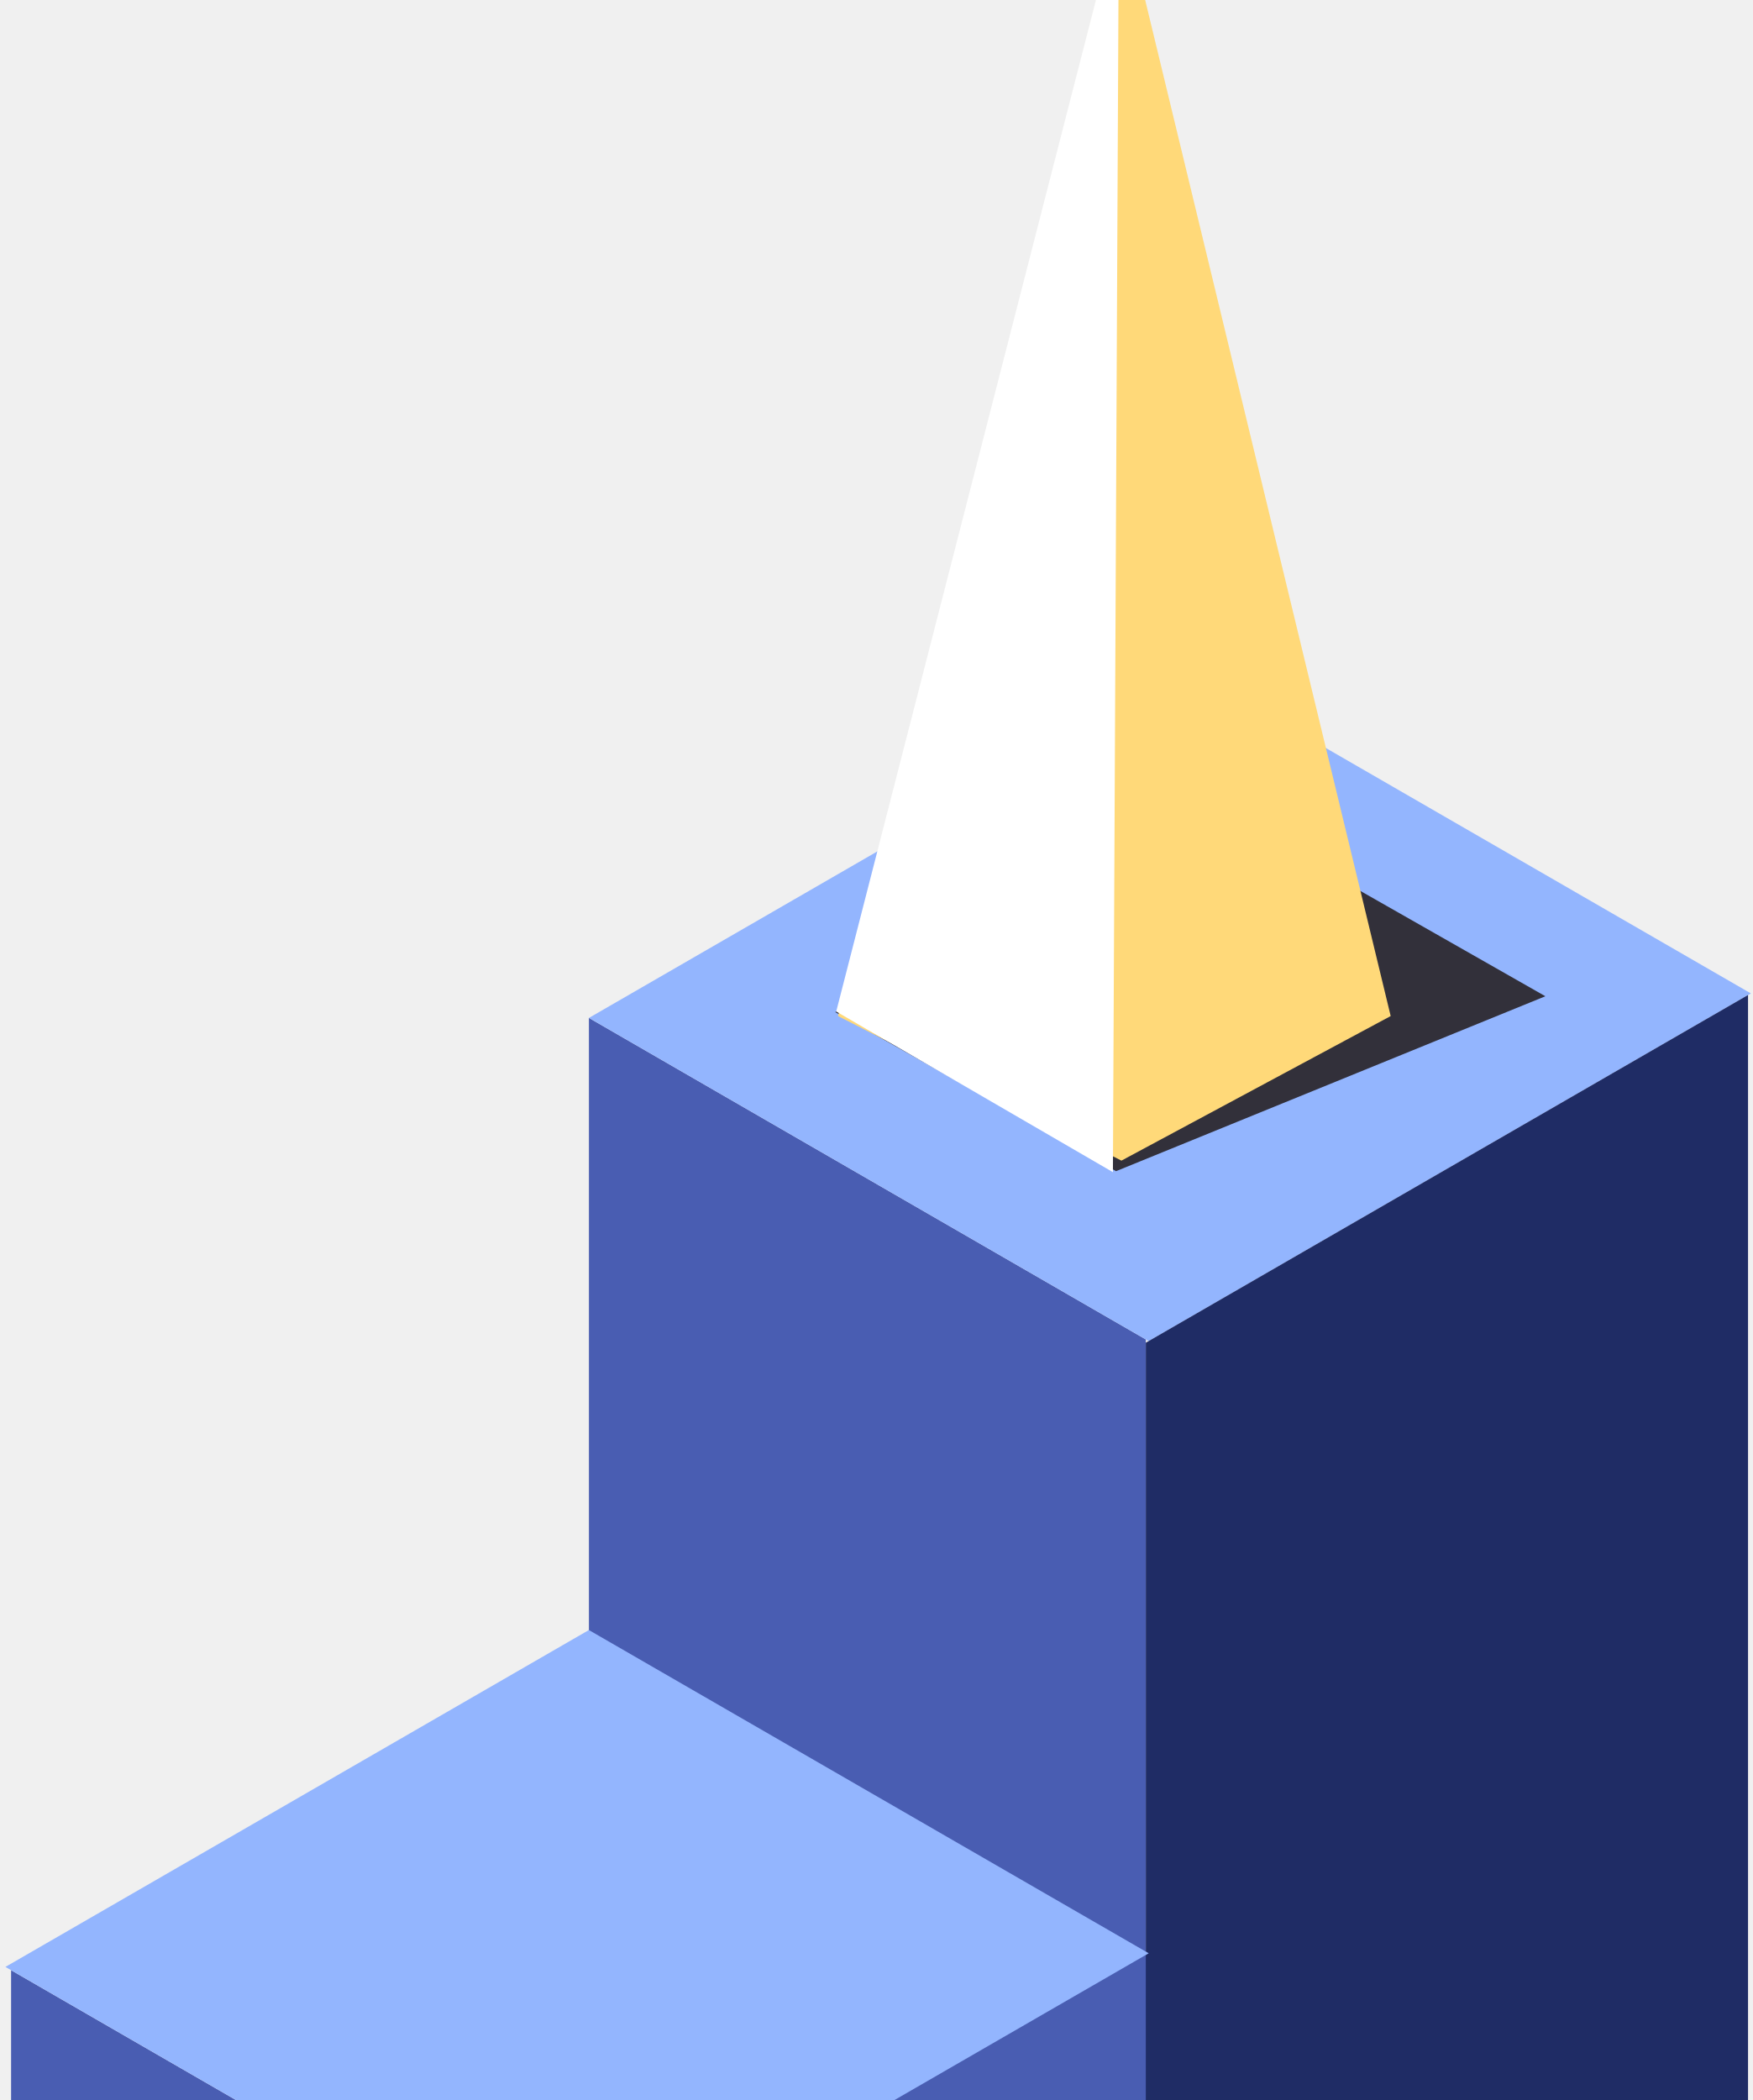
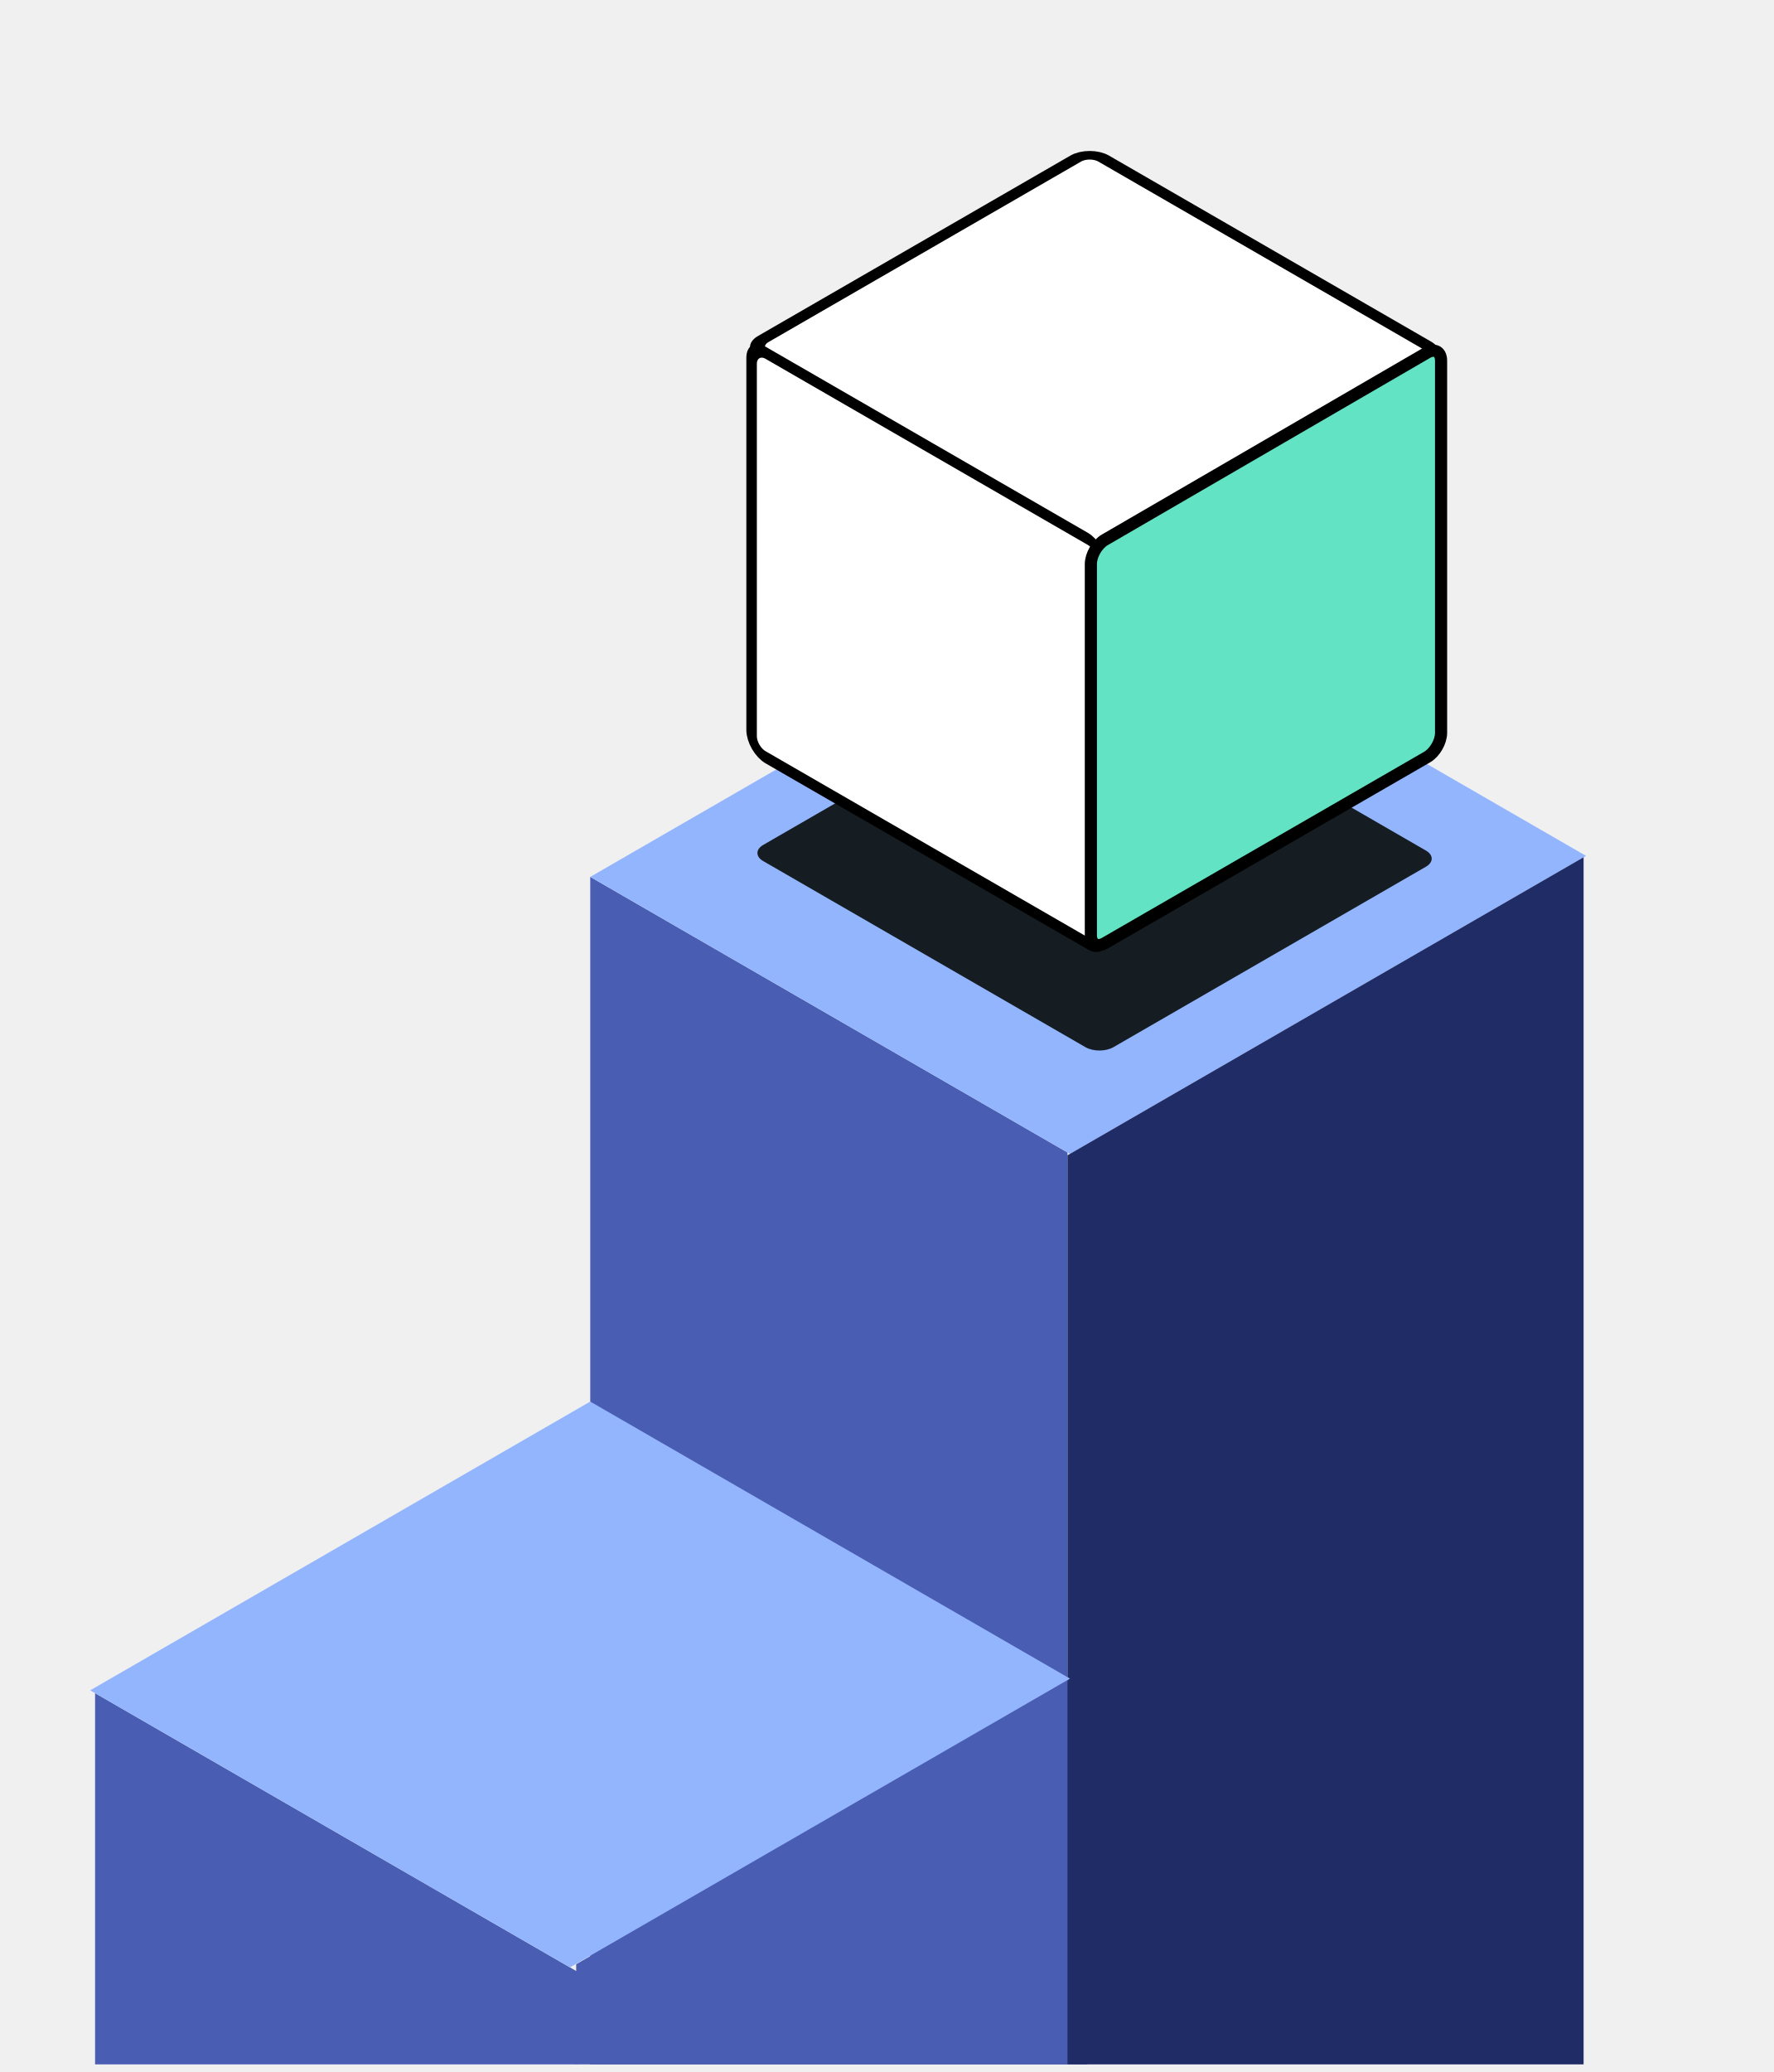
- <svg xmlns="http://www.w3.org/2000/svg" width="116" height="139" viewBox="0 0 116 139" fill="none">
-   <rect width="42.566" height="93.112" transform="matrix(0.866025 0.5 -2.20305e-08 1 38.9824 67.3765)" fill="#495DB2" />
-   <rect width="42.784" height="46.029" transform="matrix(0.866025 0.5 -0.866025 0.5 78.8452 44.3628)" fill="#93B5FE" />
-   <rect width="42.999" height="54.593" transform="matrix(0.866025 0.5 -2.20305e-08 1 0.734375 130.409)" fill="#495DB2" />
-   <rect width="45.607" height="55.315" transform="matrix(-0.866025 0.5 2.20305e-08 1 77.3926 128.537)" fill="#495DB2" />
-   <rect width="46.03" height="108.911" transform="matrix(-0.866025 0.5 2.20305e-08 1 115.708 65.8599)" fill="#1F2C65" />
-   <rect width="42.79" height="44.596" transform="matrix(0.866025 0.5 -0.866025 0.5 38.9795 107.893)" fill="#93B5FE" />
-   <path d="M55.289 66.994L79.266 52.834L102.292 65.942L73.875 77.521L55.289 66.994Z" fill="#32303A" />
-   <path d="M74.231 -6.505L55.471 67.253L74.231 76.823L92.054 67.253L74.231 -6.505Z" fill="#FFD979" />
-   <path d="M73.668 77.586L74.062 -5.915L55.352 66.952L73.668 77.586Z" fill="white" />
+ <svg xmlns="http://www.w3.org/2000/svg" width="137" height="160" viewBox="0 0 137 160" fill="none">
+   <g clip-path="url(#clip0_2012_4836)">
+     <rect width="42.566" height="93.112" transform="matrix(0.866025 0.5 -2.20305e-08 1 45.5908 67.7129)" fill="#495DB2" />
+     <rect width="42.784" height="46.029" transform="matrix(0.866025 0.5 -0.866025 0.5 85.4541 44.6992)" fill="#93B5FE" />
+     <rect width="42.999" height="54.593" transform="matrix(0.866025 0.5 -2.20305e-08 1 7.34375 130.745)" fill="#495DB2" />
+     <rect width="45.607" height="55.315" transform="matrix(-0.866025 0.5 2.20305e-08 1 84.001 128.873)" fill="#495DB2" />
+     <rect width="46.03" height="108.911" transform="matrix(-0.866025 0.5 2.20305e-08 1 122.317 66.1963)" fill="#1F2C65" />
+     <rect width="42.79" height="44.596" transform="matrix(0.866025 0.5 -0.866025 0.5 45.5889 108.229)" fill="#93B5FE" />
+     <rect width="30.366" height="31.236" rx="1.249" transform="matrix(0.866025 -0.5 0.866025 0.5 57.8701 65.8691)" fill="#151D22" />
+     <rect width="30.366" height="31.236" rx="1.249" transform="matrix(0.866025 -0.5 0.866025 0.5 57.8701 26.8057)" fill="white" stroke="black" stroke-width="0.937" stroke-linejoin="bevel" />
+     <rect width="31.236" height="31.236" rx="1.249" transform="matrix(0.866025 0.5 -2.20305e-08 1 58.0537 26.6172)" fill="white" stroke="black" stroke-width="0.937" />
+     <path d="M84.258 43.559C84.258 42.87 84.74 42.033 85.337 41.686L110.224 27.233C110.823 26.885 111.309 27.164 111.309 27.856L111.309 56.589C111.309 57.279 110.824 58.118 110.227 58.463L85.34 72.832C84.742 73.177 84.258 72.897 84.258 72.207L84.258 43.559Z" fill="#62E3C4" stroke="black" stroke-width="0.937" stroke-linejoin="round" />
+   </g>
+   <defs>
+     <clipPath id="clip0_2012_4836">
+       <rect width="136" height="159" fill="white" transform="translate(0.616211 0.410156)" />
+     </clipPath>
+   </defs>
</svg>
